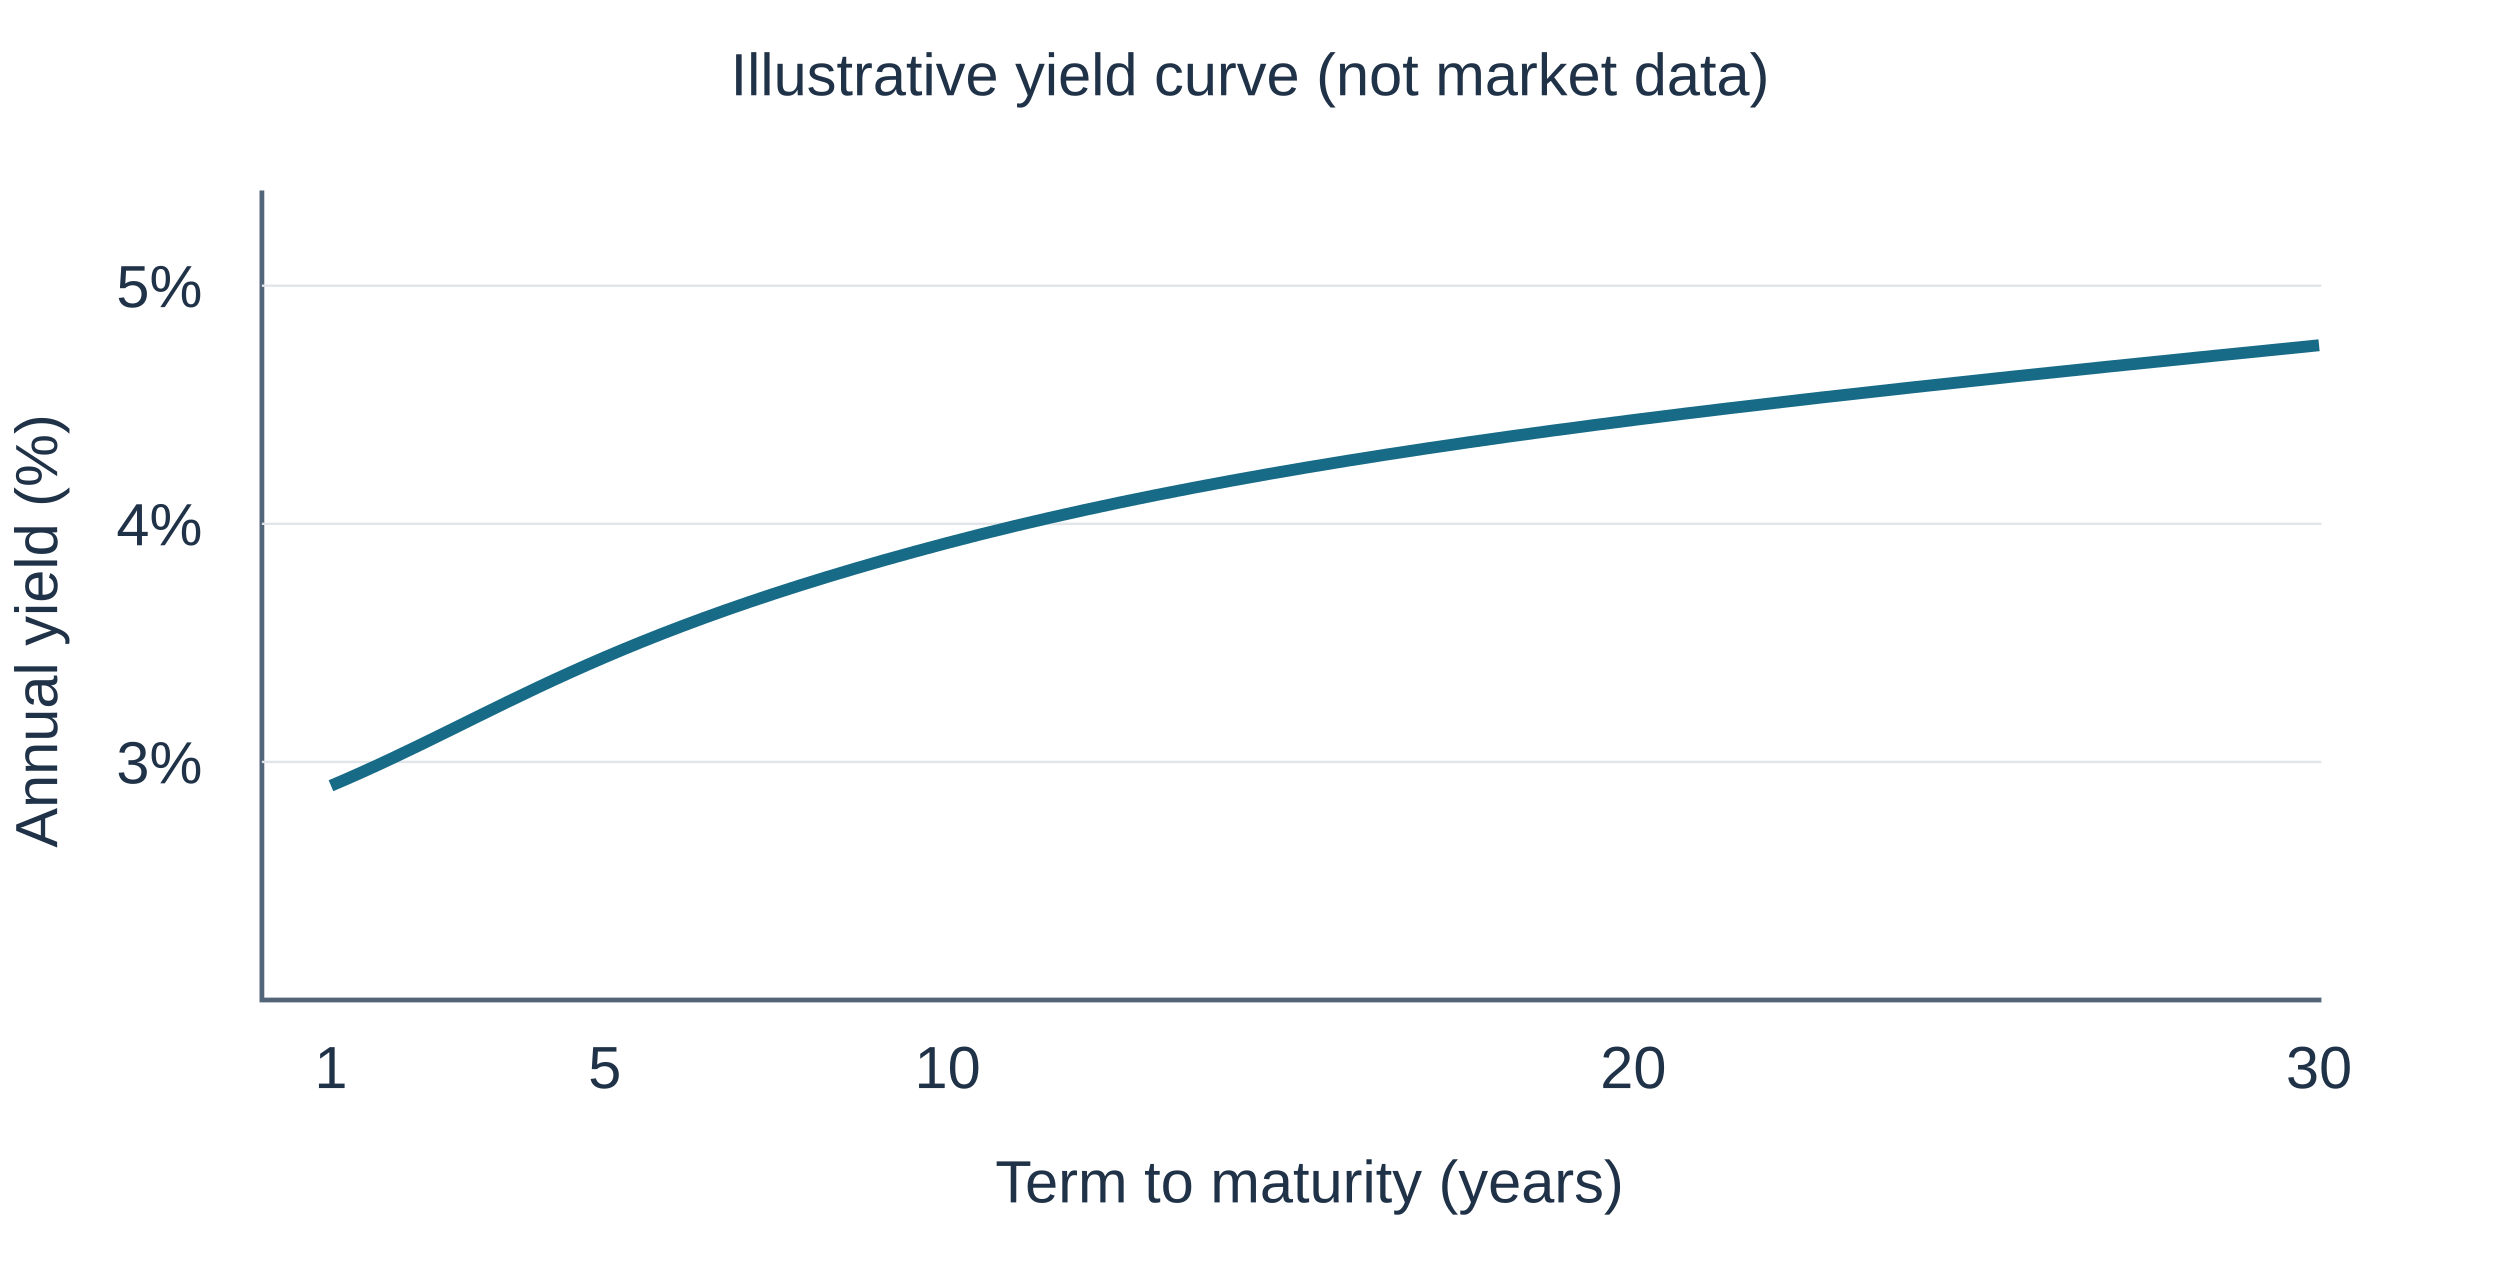
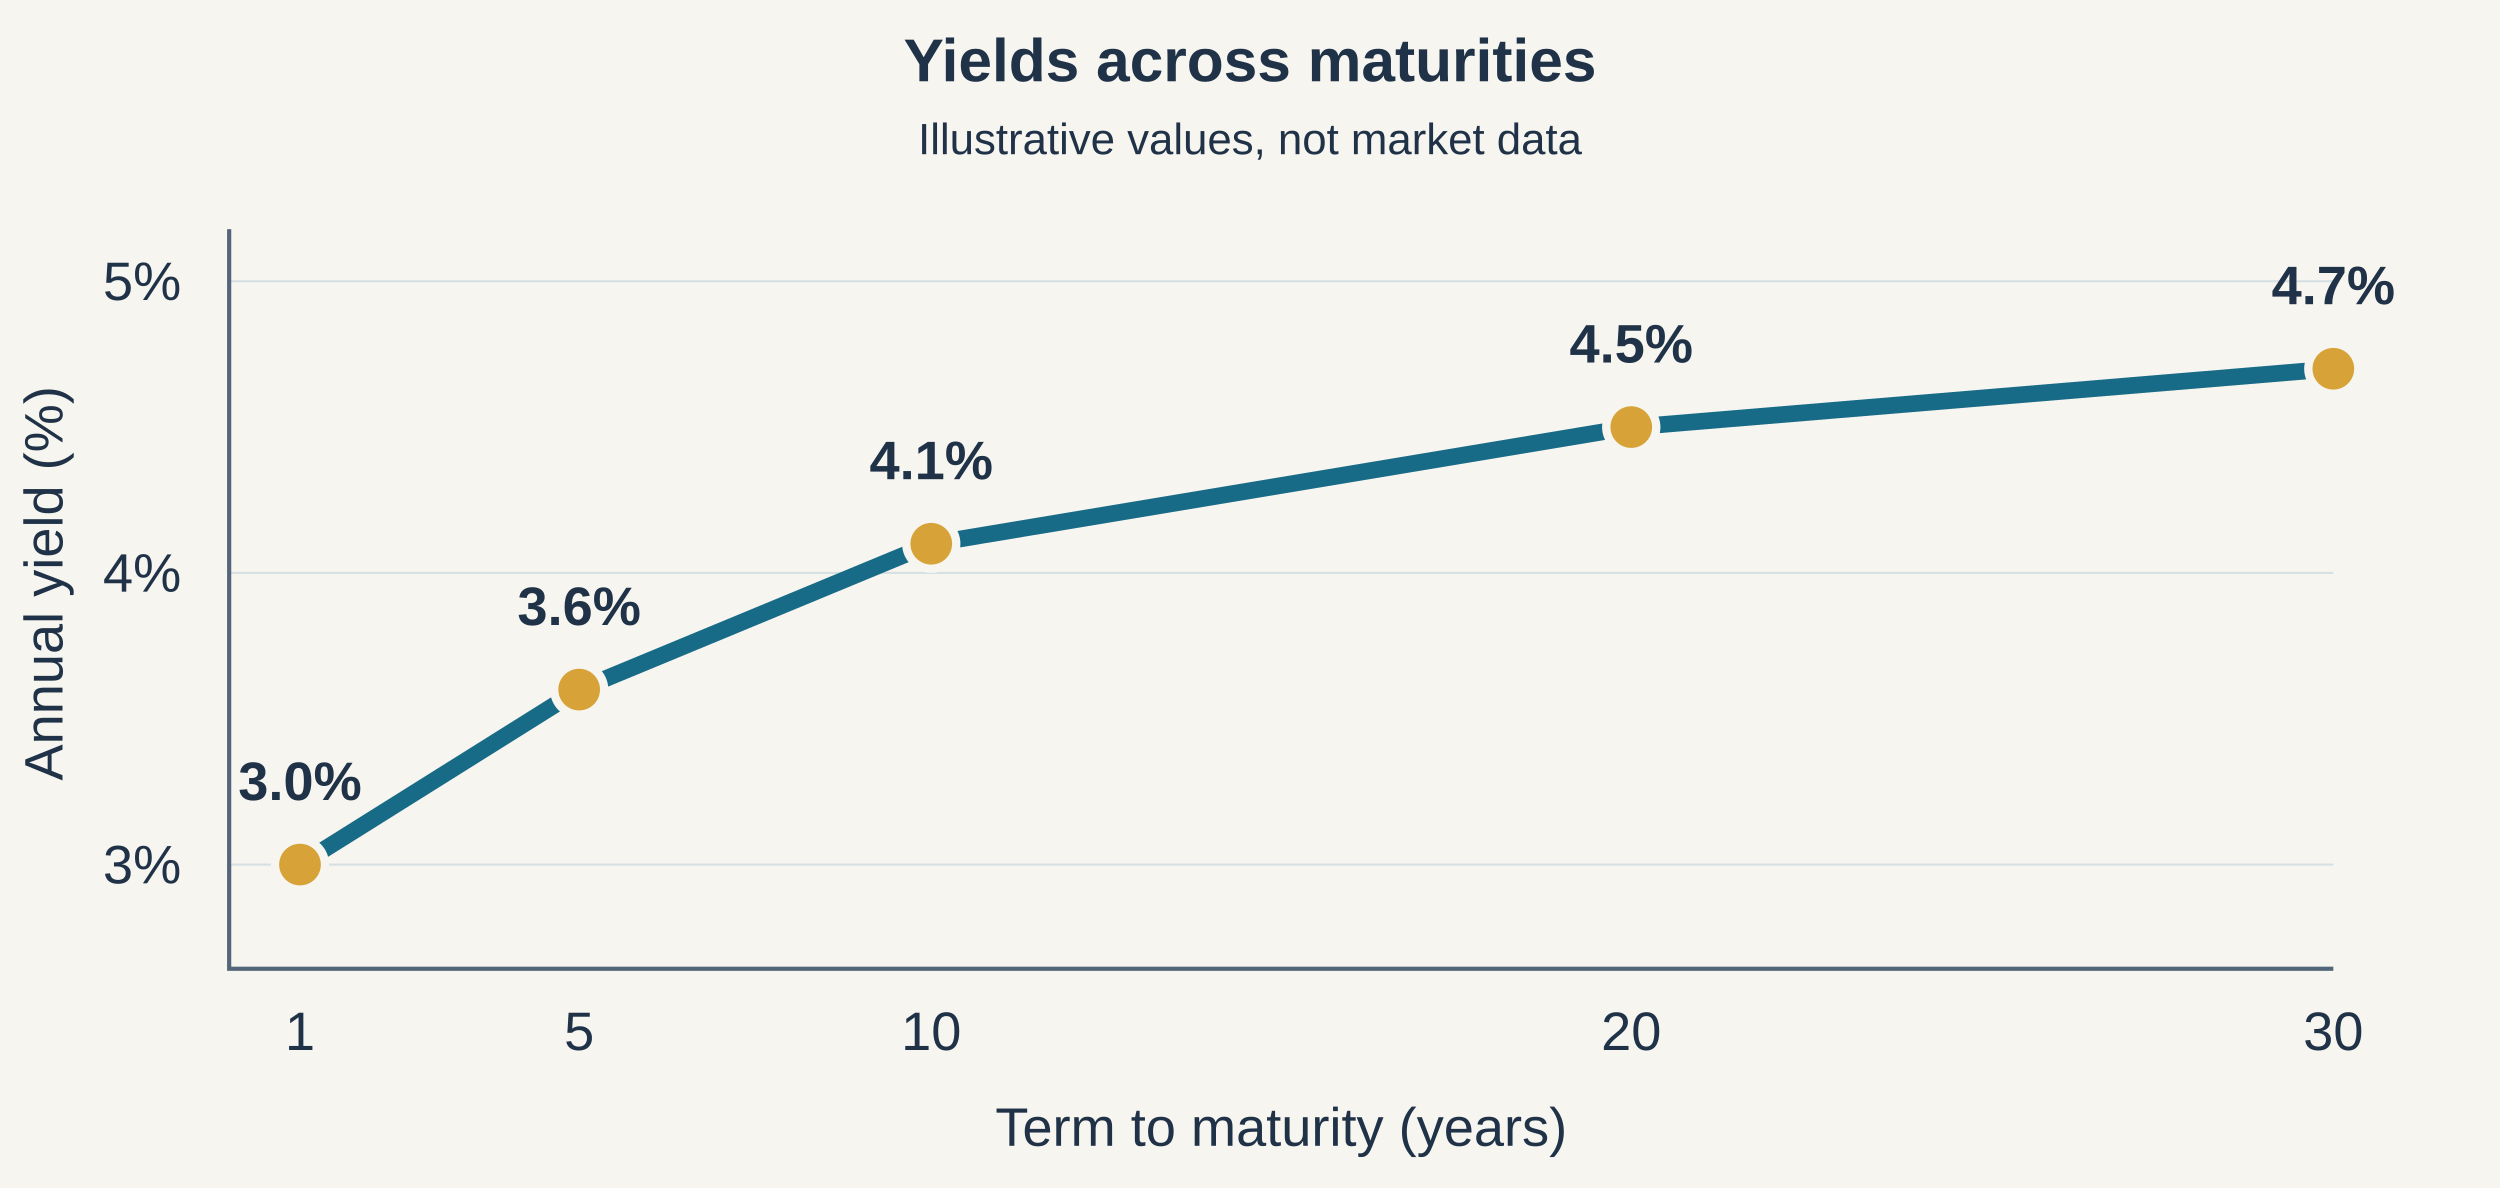
- <svg xmlns="http://www.w3.org/2000/svg" width="1050" height="530" viewBox="0 0 1050 530" role="img" aria-labelledby="t d">
-   <rect width="1050" height="530" fill="white" />
-   <g font-family="Arial,sans-serif" font-size="25" fill="#203247">
-     <text x="525" y="40" text-anchor="middle">Illustrative yield curve (not market data)</text>
-     <path d="M110 80 V420 H975" fill="none" stroke="#526579" stroke-width="2" />
-     <g stroke="#e1e5e9">
-       <path d="M110 120 H975 M110 220 H975 M110 320 H975" />
+ <svg xmlns="http://www.w3.org/2000/svg" width="1200" height="570" viewBox="0 0 1200 570" role="img" aria-labelledby="t d">
+   <rect width="1200" height="570" fill="#f7f5ef" />
+   <g font-family="Arial,sans-serif" fill="#203247" font-size="26">
+     <text x="600" y="39" text-anchor="middle" font-size="29" font-weight="bold">Yields across maturities</text>
+     <text x="600" y="74" text-anchor="middle" font-size="21">Illustrative values, not market data</text>
+     <g stroke="#d6dfe3" stroke-width="1">
+       <path d="M110 135 H1120 M110 275 H1120 M110 415 H1120" />
    </g>
-     <text x="85" y="329" text-anchor="end">3%</text>
-     <text x="85" y="229" text-anchor="end">4%</text>
-     <text x="85" y="129" text-anchor="end">5%</text>
-     <text x="24" y="265" text-anchor="middle" transform="rotate(-90 24 265)">Annual yield (%)</text>
-     <text x="550" y="505" text-anchor="middle">Term to maturity (years)</text>
-     <text x="139" y="457" text-anchor="middle">1</text>
-     <text x="254" y="457" text-anchor="middle">5</text>
-     <text x="398" y="457" text-anchor="middle">10</text>
-     <text x="686" y="457" text-anchor="middle">20</text>
-     <text x="974" y="457" text-anchor="middle">30</text>
-     <path d="M139 330 C210 300 250 267 398 228 S735 169 974 145" stroke="#176b87" stroke-width="5" fill="none" />
+     <path d="M110 110 V465 H1120" fill="none" stroke="#526579" stroke-width="2" />
+     <text x="87" y="144" text-anchor="end">5%</text>
+     <text x="87" y="284" text-anchor="end">4%</text>
+     <text x="87" y="424" text-anchor="end">3%</text>
+     <text x="30" y="280" transform="rotate(-90 30 280)" text-anchor="middle">Annual yield (%)</text>
+     <text x="615" y="550" text-anchor="middle">Term to maturity (years)</text>
+     <path d="M144 415 L278 331 L447 261 L783 205 L1120 177" fill="none" stroke="#176b87" stroke-width="8" stroke-linejoin="round" stroke-linecap="round" />
+     <g fill="#d7a338" stroke="#f7f5ef" stroke-width="4">
+       <circle cx="144" cy="415" r="12" />
+       <circle cx="278" cy="331" r="12" />
+       <circle cx="447" cy="261" r="12" />
+       <circle cx="783" cy="205" r="12" />
+       <circle cx="1120" cy="177" r="12" />
+     </g>
+     <g text-anchor="middle" font-weight="bold">
+       <text x="144" y="384">3.0%</text>
+       <text x="278" y="300">3.6%</text>
+       <text x="447" y="230">4.1%</text>
+       <text x="783" y="174">4.5%</text>
+       <text x="1120" y="146">4.7%</text>
+     </g>
+     <g text-anchor="middle">
+       <text x="144" y="504">1</text>
+       <text x="278" y="504">5</text>
+       <text x="447" y="504">10</text>
+       <text x="783" y="504">20</text>
+       <text x="1120" y="504">30</text>
+     </g>
  </g>
</svg>
